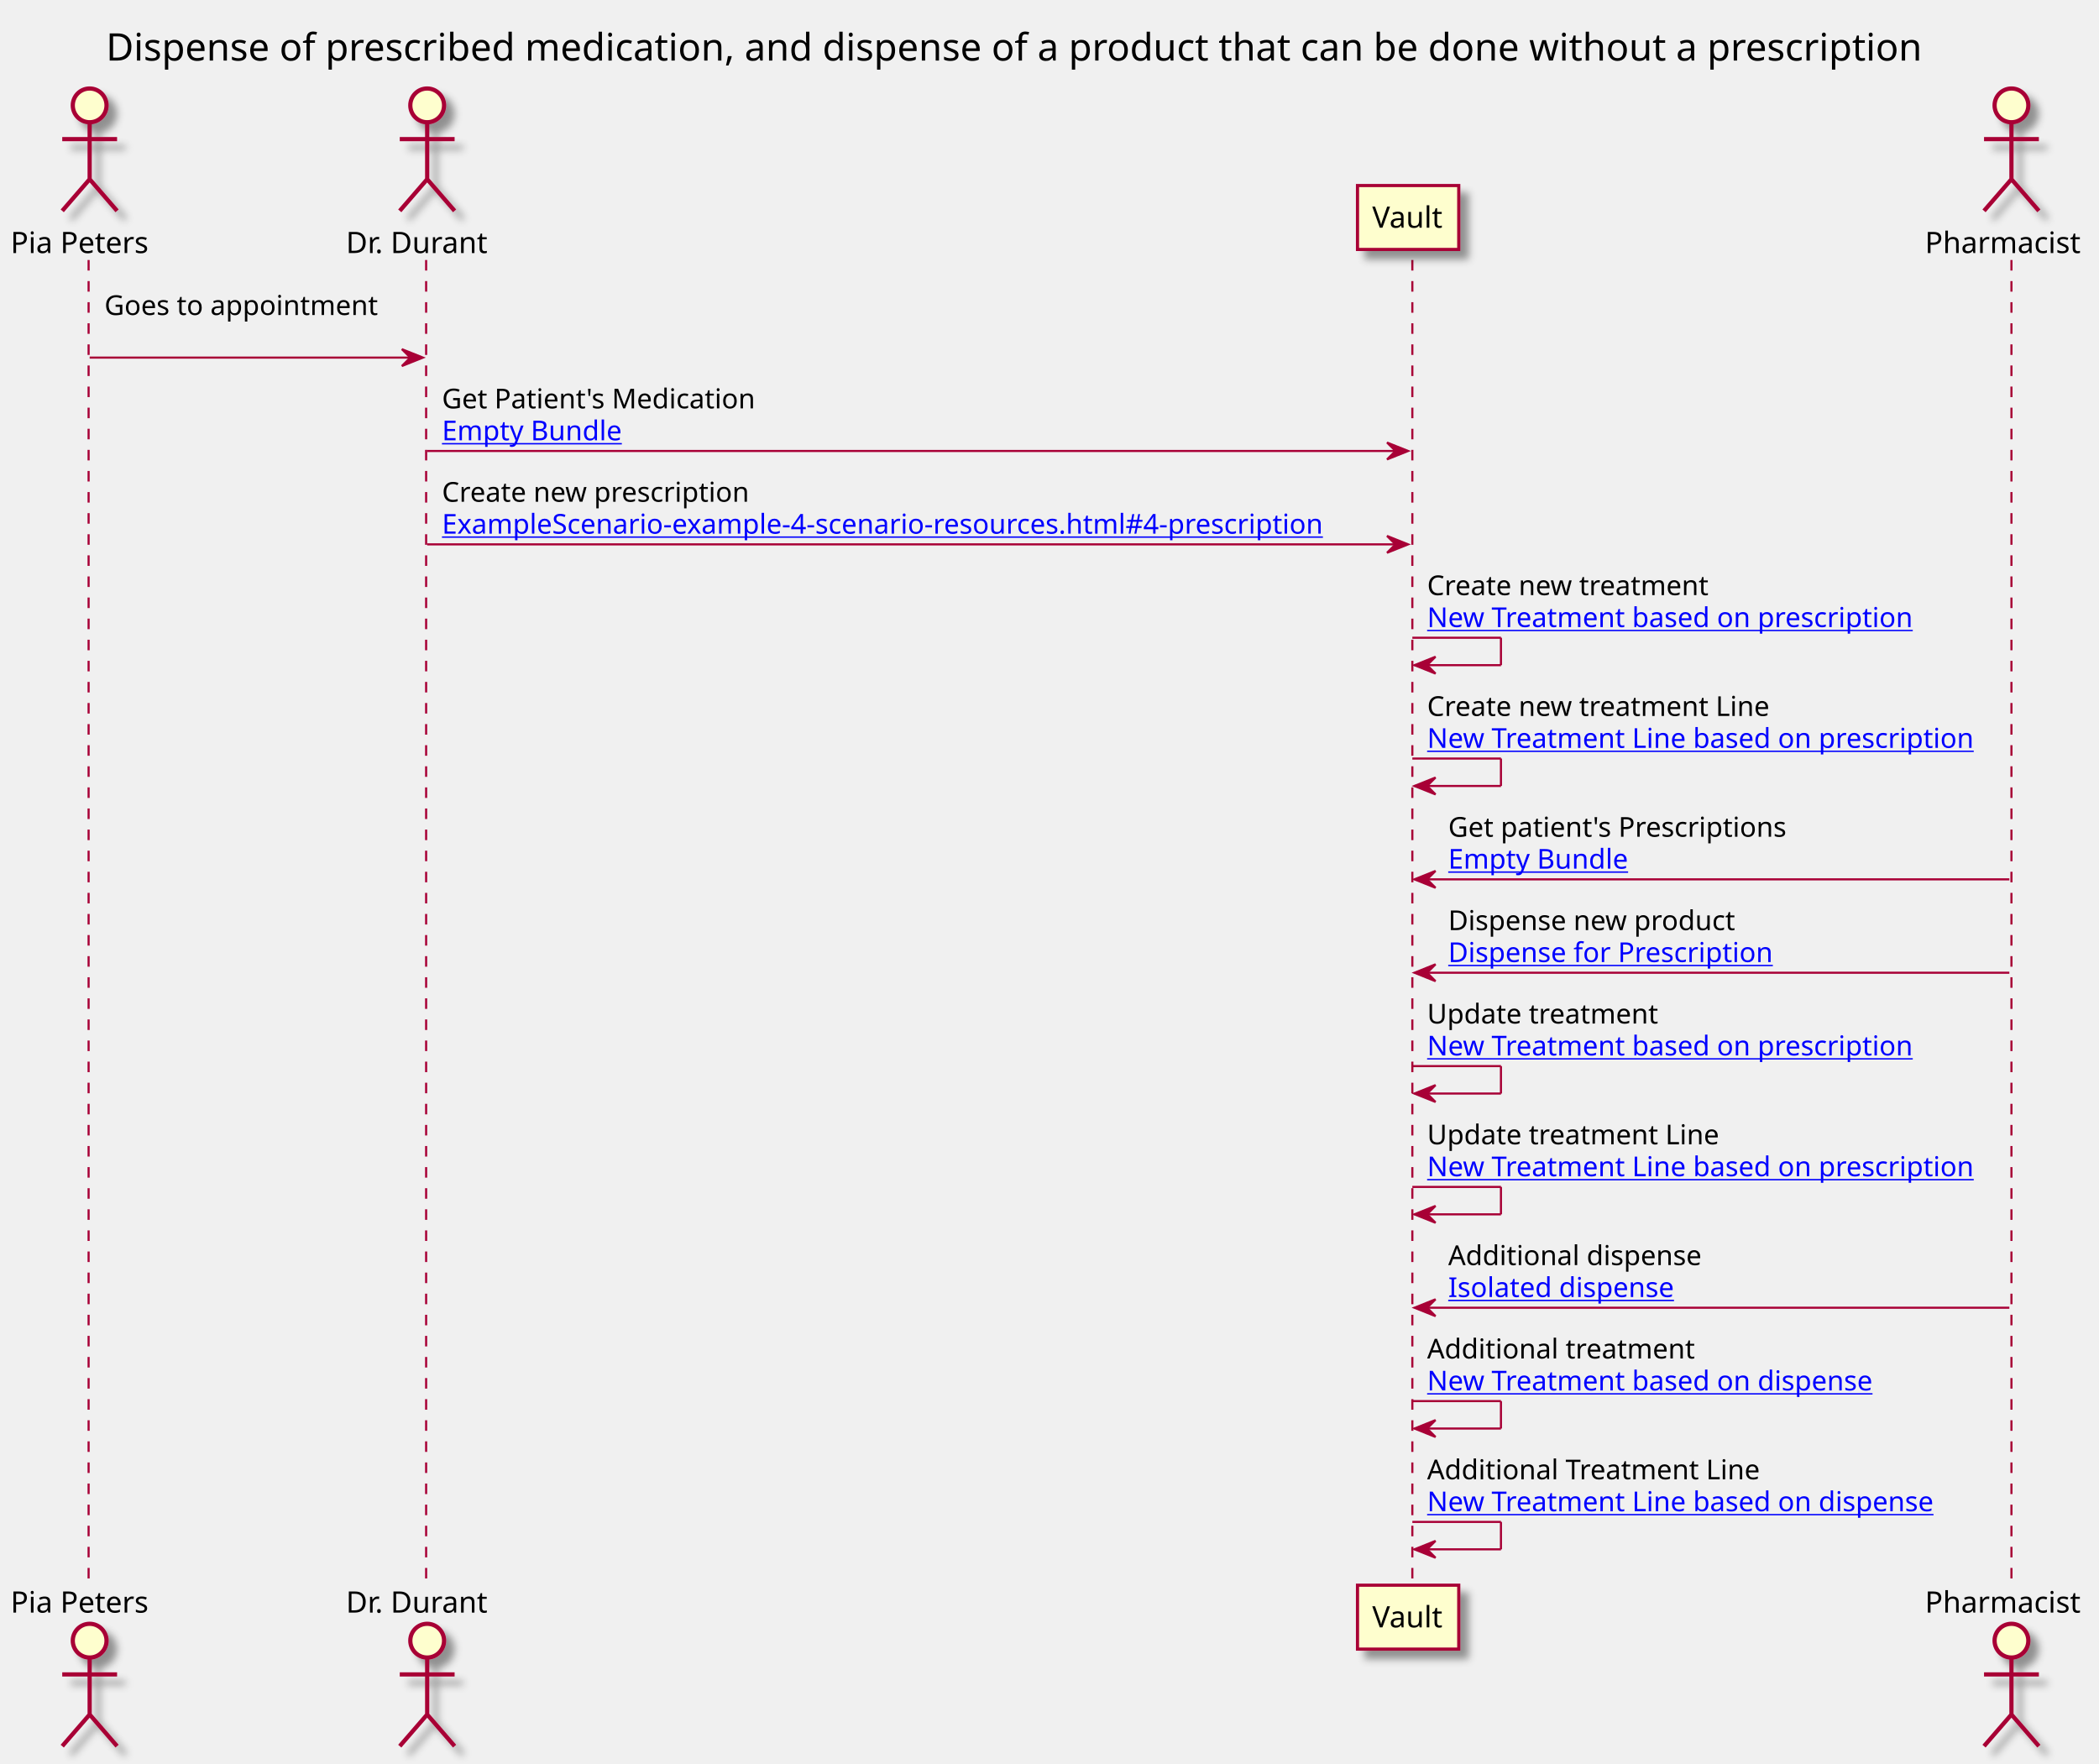
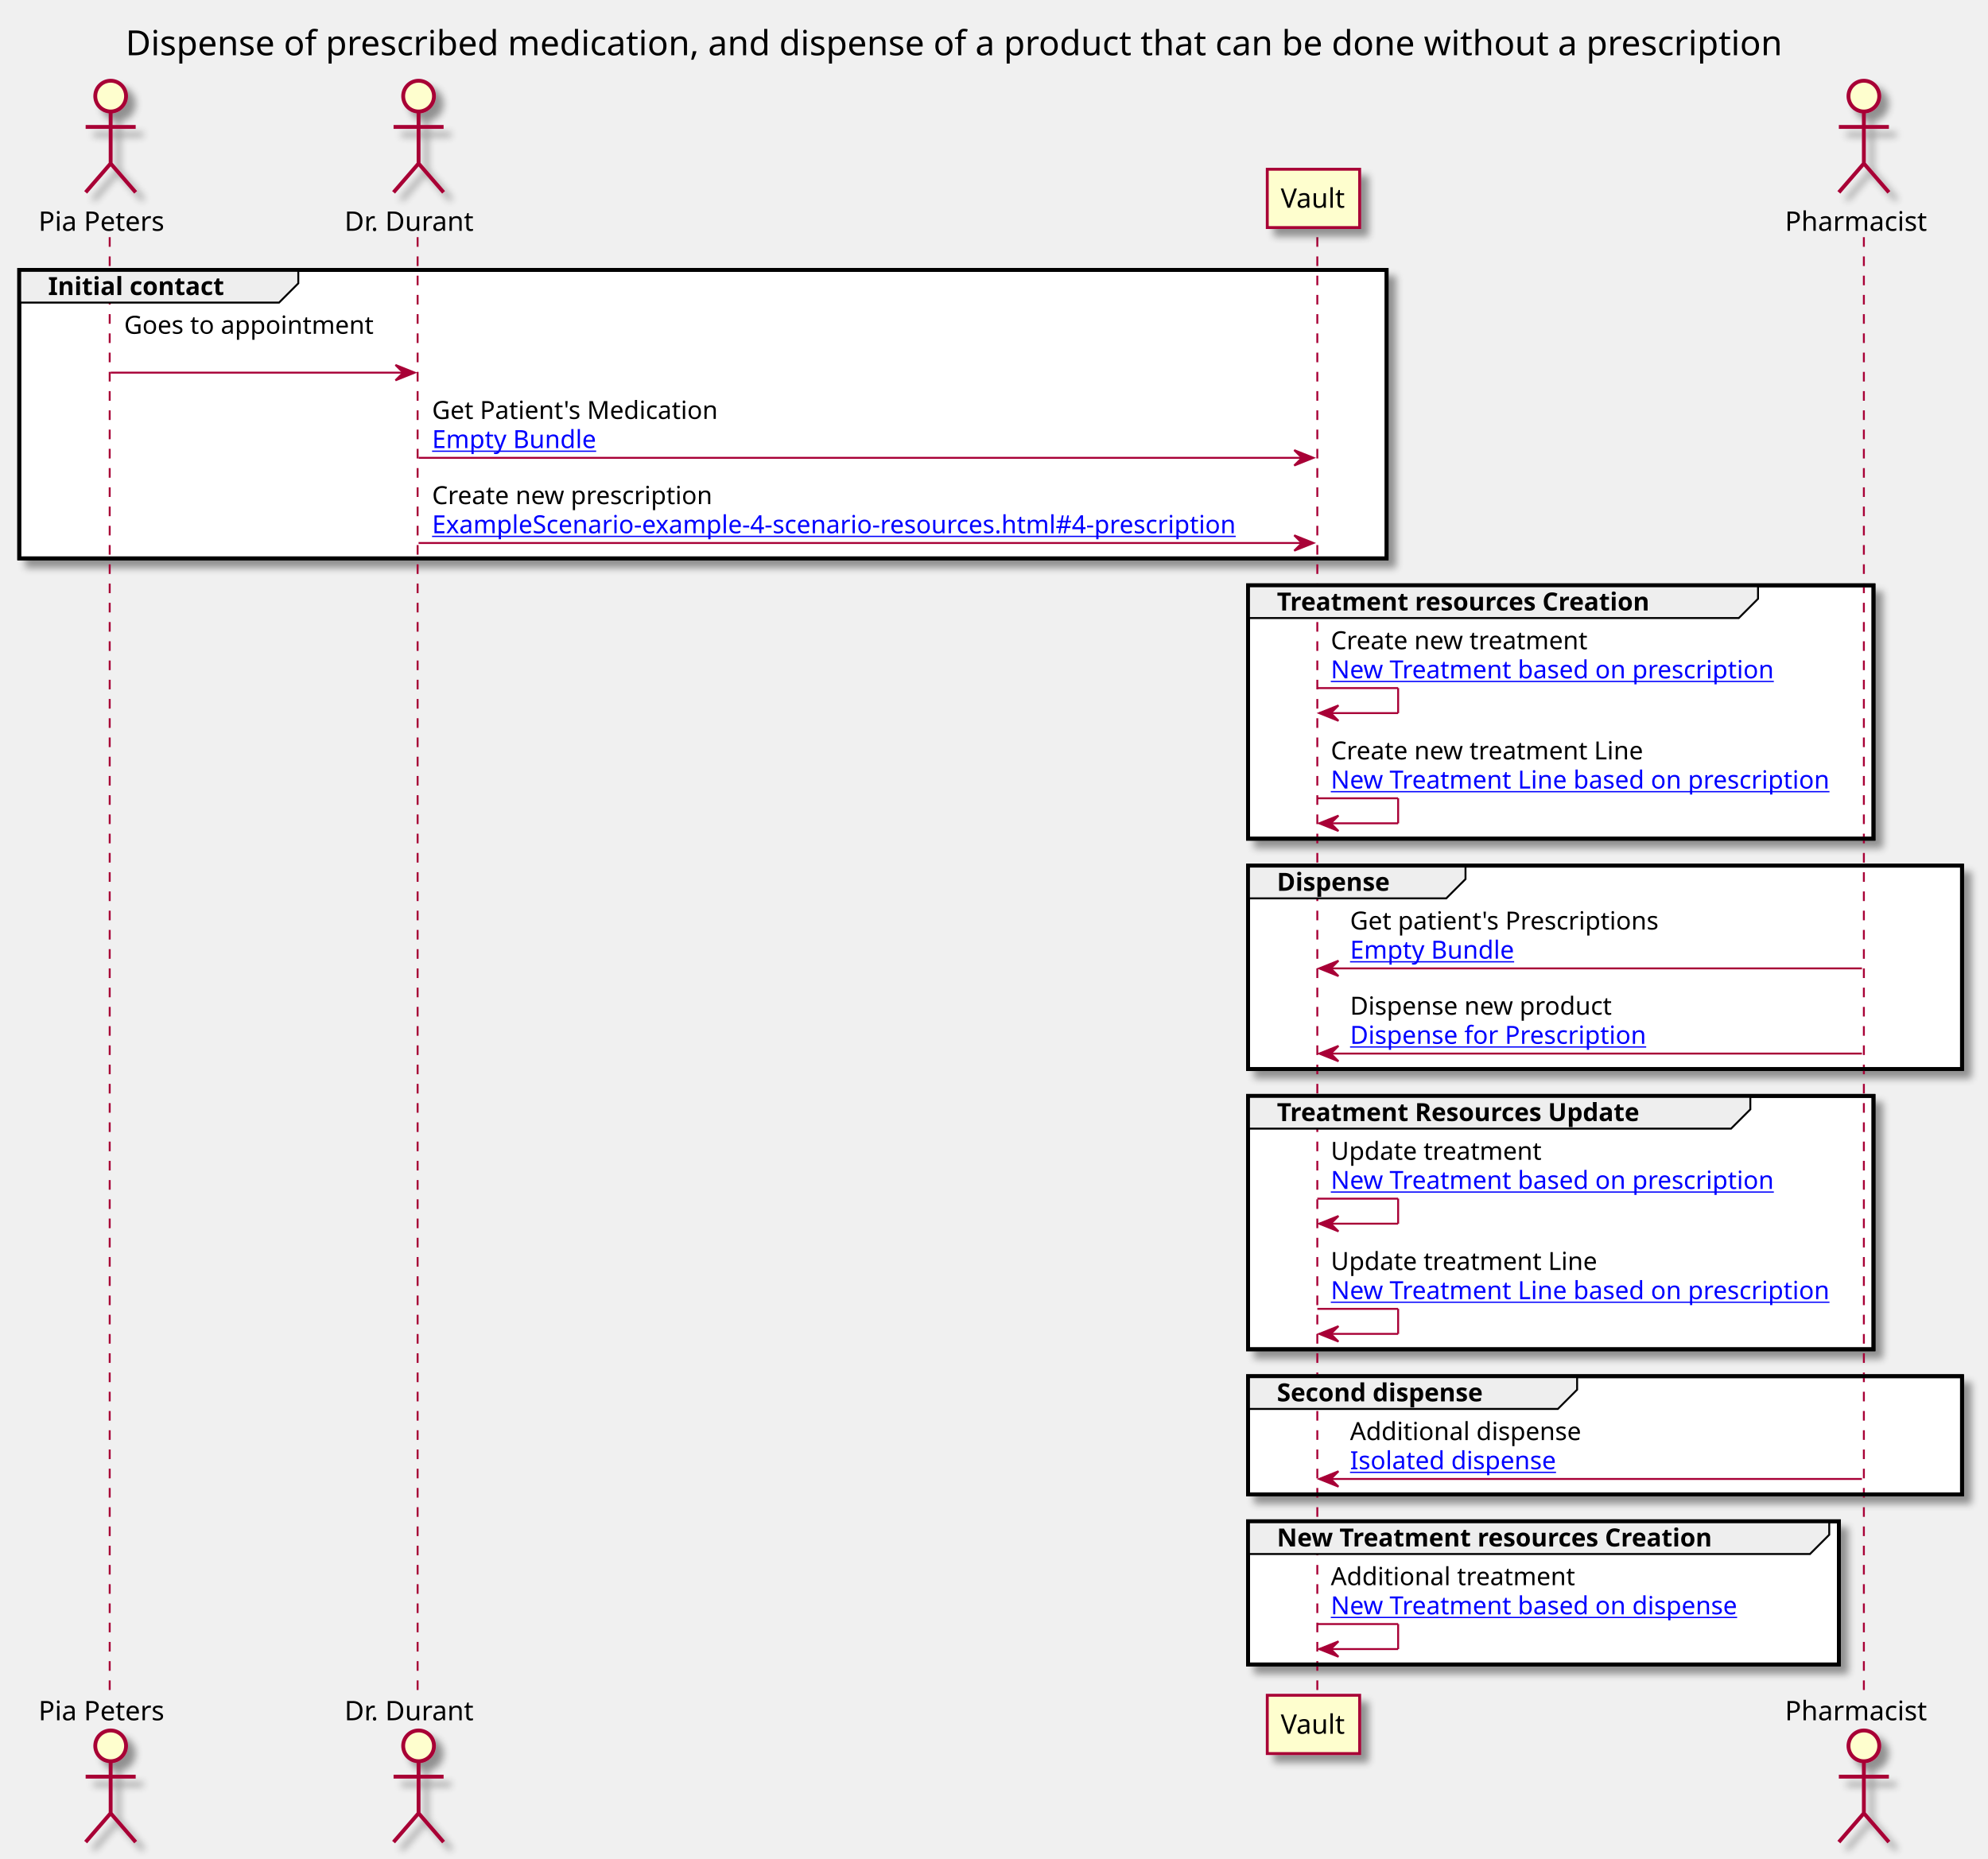
- <svg xmlns="http://www.w3.org/2000/svg" xmlns:xlink="http://www.w3.org/1999/xlink" contentScriptType="application/ecmascript" contentStyleType="text/css" height="836px" preserveAspectRatio="none" style="width:995px;height:836px;" version="1.1" viewBox="0 0 995 836" width="995px" zoomAndPan="magnify">
+ <svg xmlns="http://www.w3.org/2000/svg" xmlns:xlink="http://www.w3.org/1999/xlink" contentScriptType="application/ecmascript" contentStyleType="text/css" height="966px" preserveAspectRatio="none" style="width:1033px;height:966px;" version="1.1" viewBox="0 0 1033 966" width="1033px" zoomAndPan="magnify">
  <defs>
-     <filter height="300%" id="f1jjp2jm0tu8d9" width="300%" x="-1" y="-1">
+     <filter height="300%" id="f8y3b9xoswqi6" width="300%" x="-1" y="-1">
      <feGaussianBlur result="blurOut" stdDeviation="2.0" />
      <feColorMatrix in="blurOut" result="blurOut2" type="matrix" values="0 0 0 0 0 0 0 0 0 0 0 0 0 0 0 0 0 0 .4 0" />
      <feOffset dx="4.0" dy="4.0" in="blurOut2" result="blurOut3" />
      <feBlend in="SourceGraphic" in2="blurOut3" mode="normal" />
    </filter>
  </defs>
  <g>
-     <text fill="#000000" font-family="sans-serif" font-size="18" lengthAdjust="spacing" textLength="899" x="50.25" y="28.708">Dispense of prescribed medication, and dispense of a product that can be done without a prescription</text>
-     <line style="stroke:#A80036;stroke-width:1.0;stroke-dasharray:5.0,5.0;" x1="42" x2="42" y1="123.25" y2="752.438" />
-     <line style="stroke:#A80036;stroke-width:1.0;stroke-dasharray:5.0,5.0;" x1="202" x2="202" y1="123.25" y2="752.438" />
-     <line style="stroke:#A80036;stroke-width:1.0;stroke-dasharray:5.0,5.0;" x1="669.5" x2="669.5" y1="123.25" y2="752.438" />
-     <line style="stroke:#A80036;stroke-width:1.0;stroke-dasharray:5.0,5.0;" x1="953.5" x2="953.5" y1="123.25" y2="752.438" />
-     <text fill="#000000" font-family="sans-serif" font-size="14" lengthAdjust="spacing" textLength="69" x="5" y="119.948">Pia Peters</text>
-     <ellipse cx="42.5" cy="49.953" fill="#FEFECE" filter="url(#f1jjp2jm0tu8d9)" rx="8" ry="8" style="stroke:#A80036;stroke-width:2.0;" />
-     <path d="M42.5,57.953 L42.5,84.953 M29.5,65.953 L55.5,65.953 M42.5,84.953 L29.5,99.953 M42.5,84.953 L55.5,99.953 " fill="none" filter="url(#f1jjp2jm0tu8d9)" style="stroke:#A80036;stroke-width:2.0;" />
-     <text fill="#000000" font-family="sans-serif" font-size="14" lengthAdjust="spacing" textLength="69" x="5" y="764.433">Pia Peters</text>
-     <ellipse cx="42.5" cy="777.734" fill="#FEFECE" filter="url(#f1jjp2jm0tu8d9)" rx="8" ry="8" style="stroke:#A80036;stroke-width:2.0;" />
-     <path d="M42.5,785.734 L42.5,812.734 M29.5,793.734 L55.5,793.734 M42.5,812.734 L29.5,827.734 M42.5,812.734 L55.5,827.734 " fill="none" filter="url(#f1jjp2jm0tu8d9)" style="stroke:#A80036;stroke-width:2.0;" />
-     <text fill="#000000" font-family="sans-serif" font-size="14" lengthAdjust="spacing" textLength="71" x="164" y="119.948">Dr. Durant</text>
-     <ellipse cx="202.5" cy="49.953" fill="#FEFECE" filter="url(#f1jjp2jm0tu8d9)" rx="8" ry="8" style="stroke:#A80036;stroke-width:2.0;" />
-     <path d="M202.5,57.953 L202.5,84.953 M189.5,65.953 L215.5,65.953 M202.5,84.953 L189.5,99.953 M202.5,84.953 L215.5,99.953 " fill="none" filter="url(#f1jjp2jm0tu8d9)" style="stroke:#A80036;stroke-width:2.0;" />
-     <text fill="#000000" font-family="sans-serif" font-size="14" lengthAdjust="spacing" textLength="71" x="164" y="764.433">Dr. Durant</text>
-     <ellipse cx="202.5" cy="777.734" fill="#FEFECE" filter="url(#f1jjp2jm0tu8d9)" rx="8" ry="8" style="stroke:#A80036;stroke-width:2.0;" />
-     <path d="M202.5,785.734 L202.5,812.734 M189.5,793.734 L215.5,793.734 M202.5,812.734 L189.5,827.734 M202.5,812.734 L215.5,827.734 " fill="none" filter="url(#f1jjp2jm0tu8d9)" style="stroke:#A80036;stroke-width:2.0;" />
-     <rect fill="#FEFECE" filter="url(#f1jjp2jm0tu8d9)" height="30.297" style="stroke:#A80036;stroke-width:1.5;" width="48" x="643.5" y="87.953" />
-     <text fill="#000000" font-family="sans-serif" font-size="14" lengthAdjust="spacing" textLength="34" x="650.5" y="107.948">Vault</text>
-     <rect fill="#FEFECE" filter="url(#f1jjp2jm0tu8d9)" height="30.297" style="stroke:#A80036;stroke-width:1.5;" width="48" x="643.5" y="751.438" />
-     <text fill="#000000" font-family="sans-serif" font-size="14" lengthAdjust="spacing" textLength="34" x="650.5" y="771.433">Vault</text>
-     <text fill="#000000" font-family="sans-serif" font-size="14" lengthAdjust="spacing" textLength="76" x="912.5" y="119.948">Pharmacist</text>
-     <ellipse cx="953.5" cy="49.953" fill="#FEFECE" filter="url(#f1jjp2jm0tu8d9)" rx="8" ry="8" style="stroke:#A80036;stroke-width:2.0;" />
-     <path d="M953.5,57.953 L953.5,84.953 M940.5,65.953 L966.5,65.953 M953.5,84.953 L940.5,99.953 M953.5,84.953 L966.5,99.953 " fill="none" filter="url(#f1jjp2jm0tu8d9)" style="stroke:#A80036;stroke-width:2.0;" />
-     <text fill="#000000" font-family="sans-serif" font-size="14" lengthAdjust="spacing" textLength="76" x="912.5" y="764.433">Pharmacist</text>
-     <ellipse cx="953.5" cy="777.734" fill="#FEFECE" filter="url(#f1jjp2jm0tu8d9)" rx="8" ry="8" style="stroke:#A80036;stroke-width:2.0;" />
-     <path d="M953.5,785.734 L953.5,812.734 M940.5,793.734 L966.5,793.734 M953.5,812.734 L940.5,827.734 M953.5,812.734 L966.5,827.734 " fill="none" filter="url(#f1jjp2jm0tu8d9)" style="stroke:#A80036;stroke-width:2.0;" />
-     <polygon fill="#A80036" points="190.5,165.516,200.5,169.516,190.5,173.516,194.5,169.516" style="stroke:#A80036;stroke-width:1.0;" />
-     <line style="stroke:#A80036;stroke-width:1.0;" x1="42.5" x2="196.5" y1="169.516" y2="169.516" />
-     <text fill="#000000" font-family="sans-serif" font-size="13" lengthAdjust="spacing" textLength="136" x="49.5" y="149.317">Goes to appointment</text>
-     <text fill="#000000" font-family="sans-serif" font-size="13" lengthAdjust="spacing" textLength="0" x="53.5" y="164.45" />
-     <polygon fill="#A80036" points="657.5,209.781,667.5,213.781,657.5,217.781,661.5,213.781" style="stroke:#A80036;stroke-width:1.0;" />
-     <line style="stroke:#A80036;stroke-width:1.0;" x1="202.5" x2="663.5" y1="213.781" y2="213.781" />
-     <text fill="#000000" font-family="sans-serif" font-size="13" lengthAdjust="spacing" textLength="155" x="209.5" y="193.583">Get Patient's Medication</text>
+     <text fill="#000000" font-family="sans-serif" font-size="18" lengthAdjust="spacing" textLength="899" x="65.25" y="28.708">Dispense of prescribed medication, and dispense of a product that can be done without a prescription</text>
+     <rect fill="#FFFFFF" filter="url(#f8y3b9xoswqi6)" height="149.93" style="stroke:#000000;stroke-width:2.0;" width="710.5" x="10" y="140.25" />
+     <rect fill="#FFFFFF" filter="url(#f8y3b9xoswqi6)" height="131.664" style="stroke:#000000;stroke-width:2.0;" width="325" x="648.5" y="304.18" />
+     <rect fill="#FFFFFF" filter="url(#f8y3b9xoswqi6)" height="105.664" style="stroke:#000000;stroke-width:2.0;" width="371" x="648.5" y="449.844" />
+     <rect fill="#FFFFFF" filter="url(#f8y3b9xoswqi6)" height="131.664" style="stroke:#000000;stroke-width:2.0;" width="325" x="648.5" y="569.508" />
+     <rect fill="#FFFFFF" filter="url(#f8y3b9xoswqi6)" height="61.398" style="stroke:#000000;stroke-width:2.0;" width="371" x="648.5" y="715.172" />
+     <rect fill="#FFFFFF" filter="url(#f8y3b9xoswqi6)" height="74.398" style="stroke:#000000;stroke-width:2.0;" width="307" x="648.5" y="790.57" />
+     <line style="stroke:#A80036;stroke-width:1.0;stroke-dasharray:5.0,5.0;" x1="57" x2="57" y1="123.25" y2="881.969" />
+     <line style="stroke:#A80036;stroke-width:1.0;stroke-dasharray:5.0,5.0;" x1="217" x2="217" y1="123.25" y2="881.969" />
+     <line style="stroke:#A80036;stroke-width:1.0;stroke-dasharray:5.0,5.0;" x1="684.5" x2="684.5" y1="123.25" y2="881.969" />
+     <line style="stroke:#A80036;stroke-width:1.0;stroke-dasharray:5.0,5.0;" x1="968.5" x2="968.5" y1="123.25" y2="881.969" />
+     <text fill="#000000" font-family="sans-serif" font-size="14" lengthAdjust="spacing" textLength="69" x="20" y="119.948">Pia Peters</text>
+     <ellipse cx="57.5" cy="49.953" fill="#FEFECE" filter="url(#f8y3b9xoswqi6)" rx="8" ry="8" style="stroke:#A80036;stroke-width:2.0;" />
+     <path d="M57.5,57.953 L57.5,84.953 M44.5,65.953 L70.5,65.953 M57.5,84.953 L44.5,99.953 M57.5,84.953 L70.5,99.953 " fill="none" filter="url(#f8y3b9xoswqi6)" style="stroke:#A80036;stroke-width:2.0;" />
+     <text fill="#000000" font-family="sans-serif" font-size="14" lengthAdjust="spacing" textLength="69" x="20" y="893.964">Pia Peters</text>
+     <ellipse cx="57.5" cy="907.266" fill="#FEFECE" filter="url(#f8y3b9xoswqi6)" rx="8" ry="8" style="stroke:#A80036;stroke-width:2.0;" />
+     <path d="M57.5,915.266 L57.5,942.266 M44.5,923.266 L70.5,923.266 M57.5,942.266 L44.5,957.266 M57.5,942.266 L70.5,957.266 " fill="none" filter="url(#f8y3b9xoswqi6)" style="stroke:#A80036;stroke-width:2.0;" />
+     <text fill="#000000" font-family="sans-serif" font-size="14" lengthAdjust="spacing" textLength="71" x="179" y="119.948">Dr. Durant</text>
+     <ellipse cx="217.5" cy="49.953" fill="#FEFECE" filter="url(#f8y3b9xoswqi6)" rx="8" ry="8" style="stroke:#A80036;stroke-width:2.0;" />
+     <path d="M217.5,57.953 L217.5,84.953 M204.5,65.953 L230.5,65.953 M217.5,84.953 L204.5,99.953 M217.5,84.953 L230.5,99.953 " fill="none" filter="url(#f8y3b9xoswqi6)" style="stroke:#A80036;stroke-width:2.0;" />
+     <text fill="#000000" font-family="sans-serif" font-size="14" lengthAdjust="spacing" textLength="71" x="179" y="893.964">Dr. Durant</text>
+     <ellipse cx="217.5" cy="907.266" fill="#FEFECE" filter="url(#f8y3b9xoswqi6)" rx="8" ry="8" style="stroke:#A80036;stroke-width:2.0;" />
+     <path d="M217.5,915.266 L217.5,942.266 M204.5,923.266 L230.5,923.266 M217.5,942.266 L204.5,957.266 M217.5,942.266 L230.5,957.266 " fill="none" filter="url(#f8y3b9xoswqi6)" style="stroke:#A80036;stroke-width:2.0;" />
+     <rect fill="#FEFECE" filter="url(#f8y3b9xoswqi6)" height="30.297" style="stroke:#A80036;stroke-width:1.5;" width="48" x="658.5" y="87.953" />
+     <text fill="#000000" font-family="sans-serif" font-size="14" lengthAdjust="spacing" textLength="34" x="665.5" y="107.948">Vault</text>
+     <rect fill="#FEFECE" filter="url(#f8y3b9xoswqi6)" height="30.297" style="stroke:#A80036;stroke-width:1.5;" width="48" x="658.5" y="880.969" />
+     <text fill="#000000" font-family="sans-serif" font-size="14" lengthAdjust="spacing" textLength="34" x="665.5" y="900.964">Vault</text>
+     <text fill="#000000" font-family="sans-serif" font-size="14" lengthAdjust="spacing" textLength="76" x="927.5" y="119.948">Pharmacist</text>
+     <ellipse cx="968.5" cy="49.953" fill="#FEFECE" filter="url(#f8y3b9xoswqi6)" rx="8" ry="8" style="stroke:#A80036;stroke-width:2.0;" />
+     <path d="M968.5,57.953 L968.5,84.953 M955.5,65.953 L981.5,65.953 M968.5,84.953 L955.5,99.953 M968.5,84.953 L981.5,99.953 " fill="none" filter="url(#f8y3b9xoswqi6)" style="stroke:#A80036;stroke-width:2.0;" />
+     <text fill="#000000" font-family="sans-serif" font-size="14" lengthAdjust="spacing" textLength="76" x="927.5" y="893.964">Pharmacist</text>
+     <ellipse cx="968.5" cy="907.266" fill="#FEFECE" filter="url(#f8y3b9xoswqi6)" rx="8" ry="8" style="stroke:#A80036;stroke-width:2.0;" />
+     <path d="M968.5,915.266 L968.5,942.266 M955.5,923.266 L981.5,923.266 M968.5,942.266 L955.5,957.266 M968.5,942.266 L981.5,957.266 " fill="none" filter="url(#f8y3b9xoswqi6)" style="stroke:#A80036;stroke-width:2.0;" />
+     <path d="M10,140.25 L155,140.25 L155,147.25 L145,157.25 L10,157.25 L10,140.25 " fill="#EEEEEE" style="stroke:#000000;stroke-width:1.0;" />
+     <rect fill="none" height="149.93" style="stroke:#000000;stroke-width:2.0;" width="710.5" x="10" y="140.25" />
+     <text fill="#000000" font-family="sans-serif" font-size="13" font-weight="bold" lengthAdjust="spacing" textLength="100" x="25" y="153.317">Initial contact</text>
+     <polygon fill="#A80036" points="205.5,189.648,215.5,193.648,205.5,197.648,209.5,193.648" style="stroke:#A80036;stroke-width:1.0;" />
+     <line style="stroke:#A80036;stroke-width:1.0;" x1="57.5" x2="211.5" y1="193.648" y2="193.648" />
+     <text fill="#000000" font-family="sans-serif" font-size="13" lengthAdjust="spacing" textLength="136" x="64.5" y="173.45">Goes to appointment</text>
+     <text fill="#000000" font-family="sans-serif" font-size="13" lengthAdjust="spacing" textLength="0" x="68.5" y="188.583" />
+     <polygon fill="#A80036" points="672.5,233.914,682.5,237.914,672.5,241.914,676.5,237.914" style="stroke:#A80036;stroke-width:1.0;" />
+     <line style="stroke:#A80036;stroke-width:1.0;" x1="217.5" x2="678.5" y1="237.914" y2="237.914" />
+     <text fill="#000000" font-family="sans-serif" font-size="13" lengthAdjust="spacing" textLength="155" x="224.5" y="217.715">Get Patient's Medication</text>
    <a href="ExampleScenario-example-4-scenario-resources.html#EB" target="_top" title="ExampleScenario-example-4-scenario-resources.html#EB" xlink:actuate="onRequest" xlink:href="ExampleScenario-example-4-scenario-resources.html#EB" xlink:show="new" xlink:title="ExampleScenario-example-4-scenario-resources.html#EB" xlink:type="simple">
-       <text fill="#0000FF" font-family="sans-serif" font-size="13" lengthAdjust="spacing" text-decoration="underline" textLength="89" x="209.5" y="208.715">Empty Bundle</text>
+       <text fill="#0000FF" font-family="sans-serif" font-size="13" lengthAdjust="spacing" text-decoration="underline" textLength="89" x="224.5" y="232.848">Empty Bundle</text>
    </a>
-     <polygon fill="#A80036" points="657.5,254.047,667.5,258.047,657.5,262.047,661.5,258.047" style="stroke:#A80036;stroke-width:1.0;" />
-     <line style="stroke:#A80036;stroke-width:1.0;" x1="202.5" x2="663.5" y1="258.047" y2="258.047" />
-     <text fill="#000000" font-family="sans-serif" font-size="13" lengthAdjust="spacing" textLength="151" x="209.5" y="237.848">Create new prescription</text>
+     <polygon fill="#A80036" points="672.5,278.18,682.5,282.18,672.5,286.18,676.5,282.18" style="stroke:#A80036;stroke-width:1.0;" />
+     <line style="stroke:#A80036;stroke-width:1.0;" x1="217.5" x2="678.5" y1="282.18" y2="282.18" />
+     <text fill="#000000" font-family="sans-serif" font-size="13" lengthAdjust="spacing" textLength="151" x="224.5" y="261.981">Create new prescription</text>
    <a href="ExampleScenario-example-4-scenario-resources.html#4-prescription" target="_top" title="ExampleScenario-example-4-scenario-resources.html#4-prescription" xlink:actuate="onRequest" xlink:href="ExampleScenario-example-4-scenario-resources.html#4-prescription" xlink:show="new" xlink:title="ExampleScenario-example-4-scenario-resources.html#4-prescription" xlink:type="simple">
-       <text fill="#0000FF" font-family="sans-serif" font-size="13" lengthAdjust="spacing" text-decoration="underline" textLength="443" x="209.5" y="252.981">ExampleScenario-example-4-scenario-resources.html#4-prescription</text>
+       <text fill="#0000FF" font-family="sans-serif" font-size="13" lengthAdjust="spacing" text-decoration="underline" textLength="443" x="224.5" y="277.114">ExampleScenario-example-4-scenario-resources.html#4-prescription</text>
    </a>
-     <line style="stroke:#A80036;stroke-width:1.0;" x1="669.5" x2="711.5" y1="302.312" y2="302.312" />
-     <line style="stroke:#A80036;stroke-width:1.0;" x1="711.5" x2="711.5" y1="302.312" y2="315.312" />
-     <line style="stroke:#A80036;stroke-width:1.0;" x1="670.5" x2="711.5" y1="315.312" y2="315.312" />
-     <polygon fill="#A80036" points="680.5,311.312,670.5,315.312,680.5,319.312,676.5,315.312" style="stroke:#A80036;stroke-width:1.0;" />
-     <text fill="#000000" font-family="sans-serif" font-size="13" lengthAdjust="spacing" textLength="141" x="676.5" y="282.114">Create new treatment</text>
+     <path d="M648.5,304.18 L913.5,304.18 L913.5,311.18 L903.5,321.18 L648.5,321.18 L648.5,304.18 " fill="#EEEEEE" style="stroke:#000000;stroke-width:1.0;" />
+     <rect fill="none" height="131.664" style="stroke:#000000;stroke-width:2.0;" width="325" x="648.5" y="304.18" />
+     <text fill="#000000" font-family="sans-serif" font-size="13" font-weight="bold" lengthAdjust="spacing" textLength="220" x="663.5" y="317.247">Treatment resources Creation</text>
+     <line style="stroke:#A80036;stroke-width:1.0;" x1="684.5" x2="726.5" y1="357.578" y2="357.578" />
+     <line style="stroke:#A80036;stroke-width:1.0;" x1="726.5" x2="726.5" y1="357.578" y2="370.578" />
+     <line style="stroke:#A80036;stroke-width:1.0;" x1="685.5" x2="726.5" y1="370.578" y2="370.578" />
+     <polygon fill="#A80036" points="695.5,366.578,685.5,370.578,695.5,374.578,691.5,370.578" style="stroke:#A80036;stroke-width:1.0;" />
+     <text fill="#000000" font-family="sans-serif" font-size="13" lengthAdjust="spacing" textLength="141" x="691.5" y="337.379">Create new treatment</text>
    <a href="ExampleScenario-example-4-scenario-resources.html#4-1-treatment" target="_top" title="ExampleScenario-example-4-scenario-resources.html#4-1-treatment" xlink:actuate="onRequest" xlink:href="ExampleScenario-example-4-scenario-resources.html#4-1-treatment" xlink:show="new" xlink:title="ExampleScenario-example-4-scenario-resources.html#4-1-treatment" xlink:type="simple">
-       <text fill="#0000FF" font-family="sans-serif" font-size="13" lengthAdjust="spacing" text-decoration="underline" textLength="240" x="676.5" y="297.247">New Treatment based on prescription</text>
+       <text fill="#0000FF" font-family="sans-serif" font-size="13" lengthAdjust="spacing" text-decoration="underline" textLength="240" x="691.5" y="352.512">New Treatment based on prescription</text>
    </a>
-     <line style="stroke:#A80036;stroke-width:1.0;" x1="669.5" x2="711.5" y1="359.578" y2="359.578" />
-     <line style="stroke:#A80036;stroke-width:1.0;" x1="711.5" x2="711.5" y1="359.578" y2="372.578" />
-     <line style="stroke:#A80036;stroke-width:1.0;" x1="670.5" x2="711.5" y1="372.578" y2="372.578" />
-     <polygon fill="#A80036" points="680.5,368.578,670.5,372.578,680.5,376.578,676.5,372.578" style="stroke:#A80036;stroke-width:1.0;" />
-     <text fill="#000000" font-family="sans-serif" font-size="13" lengthAdjust="spacing" textLength="171" x="676.5" y="339.379">Create new treatment Line</text>
+     <line style="stroke:#A80036;stroke-width:1.0;" x1="684.5" x2="726.5" y1="414.844" y2="414.844" />
+     <line style="stroke:#A80036;stroke-width:1.0;" x1="726.5" x2="726.5" y1="414.844" y2="427.844" />
+     <line style="stroke:#A80036;stroke-width:1.0;" x1="685.5" x2="726.5" y1="427.844" y2="427.844" />
+     <polygon fill="#A80036" points="695.5,423.844,685.5,427.844,695.5,431.844,691.5,427.844" style="stroke:#A80036;stroke-width:1.0;" />
+     <text fill="#000000" font-family="sans-serif" font-size="13" lengthAdjust="spacing" textLength="171" x="691.5" y="394.645">Create new treatment Line</text>
    <a href="ExampleScenario-example-4-scenario-resources.html#4-1-treatmentLine" target="_top" title="ExampleScenario-example-4-scenario-resources.html#4-1-treatmentLine" xlink:actuate="onRequest" xlink:href="ExampleScenario-example-4-scenario-resources.html#4-1-treatmentLine" xlink:show="new" xlink:title="ExampleScenario-example-4-scenario-resources.html#4-1-treatmentLine" xlink:type="simple">
-       <text fill="#0000FF" font-family="sans-serif" font-size="13" lengthAdjust="spacing" text-decoration="underline" textLength="270" x="676.5" y="354.512">New Treatment Line based on prescription</text>
+       <text fill="#0000FF" font-family="sans-serif" font-size="13" lengthAdjust="spacing" text-decoration="underline" textLength="270" x="691.5" y="409.778">New Treatment Line based on prescription</text>
    </a>
-     <polygon fill="#A80036" points="680.5,412.844,670.5,416.844,680.5,420.844,676.5,416.844" style="stroke:#A80036;stroke-width:1.0;" />
-     <line style="stroke:#A80036;stroke-width:1.0;" x1="674.5" x2="952.5" y1="416.844" y2="416.844" />
-     <text fill="#000000" font-family="sans-serif" font-size="13" lengthAdjust="spacing" textLength="168" x="686.5" y="396.645">Get patient's Prescriptions</text>
+     <path d="M648.5,449.844 L761.5,449.844 L761.5,456.844 L751.5,466.844 L648.5,466.844 L648.5,449.844 " fill="#EEEEEE" style="stroke:#000000;stroke-width:1.0;" />
+     <rect fill="none" height="105.664" style="stroke:#000000;stroke-width:2.0;" width="371" x="648.5" y="449.844" />
+     <text fill="#000000" font-family="sans-serif" font-size="13" font-weight="bold" lengthAdjust="spacing" textLength="68" x="663.5" y="462.911">Dispense</text>
+     <polygon fill="#A80036" points="695.5,499.242,685.5,503.242,695.5,507.242,691.5,503.242" style="stroke:#A80036;stroke-width:1.0;" />
+     <line style="stroke:#A80036;stroke-width:1.0;" x1="689.5" x2="967.5" y1="503.242" y2="503.242" />
+     <text fill="#000000" font-family="sans-serif" font-size="13" lengthAdjust="spacing" textLength="168" x="701.5" y="483.043">Get patient's Prescriptions</text>
    <a href="ExampleScenario-example-4-scenario-resources.html#EB" target="_top" title="ExampleScenario-example-4-scenario-resources.html#EB" xlink:actuate="onRequest" xlink:href="ExampleScenario-example-4-scenario-resources.html#EB" xlink:show="new" xlink:title="ExampleScenario-example-4-scenario-resources.html#EB" xlink:type="simple">
-       <text fill="#0000FF" font-family="sans-serif" font-size="13" lengthAdjust="spacing" text-decoration="underline" textLength="89" x="686.5" y="411.778">Empty Bundle</text>
+       <text fill="#0000FF" font-family="sans-serif" font-size="13" lengthAdjust="spacing" text-decoration="underline" textLength="89" x="701.5" y="498.176">Empty Bundle</text>
    </a>
-     <polygon fill="#A80036" points="680.5,457.109,670.5,461.109,680.5,465.109,676.5,461.109" style="stroke:#A80036;stroke-width:1.0;" />
-     <line style="stroke:#A80036;stroke-width:1.0;" x1="674.5" x2="952.5" y1="461.109" y2="461.109" />
-     <text fill="#000000" font-family="sans-serif" font-size="13" lengthAdjust="spacing" textLength="141" x="686.5" y="440.911">Dispense new product</text>
+     <polygon fill="#A80036" points="695.5,543.508,685.5,547.508,695.5,551.508,691.5,547.508" style="stroke:#A80036;stroke-width:1.0;" />
+     <line style="stroke:#A80036;stroke-width:1.0;" x1="689.5" x2="967.5" y1="547.508" y2="547.508" />
+     <text fill="#000000" font-family="sans-serif" font-size="13" lengthAdjust="spacing" textLength="141" x="701.5" y="527.309">Dispense new product</text>
    <a href="ExampleScenario-example-4-scenario-resources.html#4-1-dispense" target="_top" title="ExampleScenario-example-4-scenario-resources.html#4-1-dispense" xlink:actuate="onRequest" xlink:href="ExampleScenario-example-4-scenario-resources.html#4-1-dispense" xlink:show="new" xlink:title="ExampleScenario-example-4-scenario-resources.html#4-1-dispense" xlink:type="simple">
-       <text fill="#0000FF" font-family="sans-serif" font-size="13" lengthAdjust="spacing" text-decoration="underline" textLength="159" x="686.5" y="456.043">Dispense for Prescription</text>
+       <text fill="#0000FF" font-family="sans-serif" font-size="13" lengthAdjust="spacing" text-decoration="underline" textLength="159" x="701.5" y="542.442">Dispense for Prescription</text>
    </a>
-     <line style="stroke:#A80036;stroke-width:1.0;" x1="669.5" x2="711.5" y1="505.375" y2="505.375" />
-     <line style="stroke:#A80036;stroke-width:1.0;" x1="711.5" x2="711.5" y1="505.375" y2="518.375" />
-     <line style="stroke:#A80036;stroke-width:1.0;" x1="670.5" x2="711.5" y1="518.375" y2="518.375" />
-     <polygon fill="#A80036" points="680.5,514.375,670.5,518.375,680.5,522.375,676.5,518.375" style="stroke:#A80036;stroke-width:1.0;" />
-     <text fill="#000000" font-family="sans-serif" font-size="13" lengthAdjust="spacing" textLength="116" x="676.5" y="485.176">Update treatment</text>
+     <path d="M648.5,569.508 L909.5,569.508 L909.5,576.508 L899.5,586.508 L648.5,586.508 L648.5,569.508 " fill="#EEEEEE" style="stroke:#000000;stroke-width:1.0;" />
+     <rect fill="none" height="131.664" style="stroke:#000000;stroke-width:2.0;" width="325" x="648.5" y="569.508" />
+     <text fill="#000000" font-family="sans-serif" font-size="13" font-weight="bold" lengthAdjust="spacing" textLength="216" x="663.5" y="582.575">Treatment Resources Update</text>
+     <line style="stroke:#A80036;stroke-width:1.0;" x1="684.5" x2="726.5" y1="622.906" y2="622.906" />
+     <line style="stroke:#A80036;stroke-width:1.0;" x1="726.5" x2="726.5" y1="622.906" y2="635.906" />
+     <line style="stroke:#A80036;stroke-width:1.0;" x1="685.5" x2="726.5" y1="635.906" y2="635.906" />
+     <polygon fill="#A80036" points="695.5,631.906,685.5,635.906,695.5,639.906,691.5,635.906" style="stroke:#A80036;stroke-width:1.0;" />
+     <text fill="#000000" font-family="sans-serif" font-size="13" lengthAdjust="spacing" textLength="116" x="691.5" y="602.707">Update treatment</text>
    <a href="ExampleScenario-example-4-scenario-resources.html#4-1-treatment" target="_top" title="ExampleScenario-example-4-scenario-resources.html#4-1-treatment" xlink:actuate="onRequest" xlink:href="ExampleScenario-example-4-scenario-resources.html#4-1-treatment" xlink:show="new" xlink:title="ExampleScenario-example-4-scenario-resources.html#4-1-treatment" xlink:type="simple">
-       <text fill="#0000FF" font-family="sans-serif" font-size="13" lengthAdjust="spacing" text-decoration="underline" textLength="240" x="676.5" y="500.309">New Treatment based on prescription</text>
+       <text fill="#0000FF" font-family="sans-serif" font-size="13" lengthAdjust="spacing" text-decoration="underline" textLength="240" x="691.5" y="617.84">New Treatment based on prescription</text>
    </a>
-     <line style="stroke:#A80036;stroke-width:1.0;" x1="669.5" x2="711.5" y1="562.641" y2="562.641" />
-     <line style="stroke:#A80036;stroke-width:1.0;" x1="711.5" x2="711.5" y1="562.641" y2="575.641" />
-     <line style="stroke:#A80036;stroke-width:1.0;" x1="670.5" x2="711.5" y1="575.641" y2="575.641" />
-     <polygon fill="#A80036" points="680.5,571.641,670.5,575.641,680.5,579.641,676.5,575.641" style="stroke:#A80036;stroke-width:1.0;" />
-     <text fill="#000000" font-family="sans-serif" font-size="13" lengthAdjust="spacing" textLength="146" x="676.5" y="542.442">Update treatment Line</text>
+     <line style="stroke:#A80036;stroke-width:1.0;" x1="684.5" x2="726.5" y1="680.172" y2="680.172" />
+     <line style="stroke:#A80036;stroke-width:1.0;" x1="726.5" x2="726.5" y1="680.172" y2="693.172" />
+     <line style="stroke:#A80036;stroke-width:1.0;" x1="685.5" x2="726.5" y1="693.172" y2="693.172" />
+     <polygon fill="#A80036" points="695.5,689.172,685.5,693.172,695.5,697.172,691.5,693.172" style="stroke:#A80036;stroke-width:1.0;" />
+     <text fill="#000000" font-family="sans-serif" font-size="13" lengthAdjust="spacing" textLength="146" x="691.5" y="659.973">Update treatment Line</text>
    <a href="ExampleScenario-example-4-scenario-resources.html#4-1-treatmentLine" target="_top" title="ExampleScenario-example-4-scenario-resources.html#4-1-treatmentLine" xlink:actuate="onRequest" xlink:href="ExampleScenario-example-4-scenario-resources.html#4-1-treatmentLine" xlink:show="new" xlink:title="ExampleScenario-example-4-scenario-resources.html#4-1-treatmentLine" xlink:type="simple">
-       <text fill="#0000FF" font-family="sans-serif" font-size="13" lengthAdjust="spacing" text-decoration="underline" textLength="270" x="676.5" y="557.575">New Treatment Line based on prescription</text>
+       <text fill="#0000FF" font-family="sans-serif" font-size="13" lengthAdjust="spacing" text-decoration="underline" textLength="270" x="691.5" y="675.106">New Treatment Line based on prescription</text>
    </a>
-     <polygon fill="#A80036" points="680.5,615.906,670.5,619.906,680.5,623.906,676.5,619.906" style="stroke:#A80036;stroke-width:1.0;" />
-     <line style="stroke:#A80036;stroke-width:1.0;" x1="674.5" x2="952.5" y1="619.906" y2="619.906" />
-     <text fill="#000000" font-family="sans-serif" font-size="13" lengthAdjust="spacing" textLength="124" x="686.5" y="599.707">Additional dispense</text>
+     <path d="M648.5,715.172 L819.5,715.172 L819.5,722.172 L809.5,732.172 L648.5,732.172 L648.5,715.172 " fill="#EEEEEE" style="stroke:#000000;stroke-width:1.0;" />
+     <rect fill="none" height="61.398" style="stroke:#000000;stroke-width:2.0;" width="371" x="648.5" y="715.172" />
+     <text fill="#000000" font-family="sans-serif" font-size="13" font-weight="bold" lengthAdjust="spacing" textLength="126" x="663.5" y="728.239">Second dispense</text>
+     <polygon fill="#A80036" points="695.5,764.57,685.5,768.57,695.5,772.57,691.5,768.57" style="stroke:#A80036;stroke-width:1.0;" />
+     <line style="stroke:#A80036;stroke-width:1.0;" x1="689.5" x2="967.5" y1="768.57" y2="768.57" />
+     <text fill="#000000" font-family="sans-serif" font-size="13" lengthAdjust="spacing" textLength="124" x="701.5" y="748.372">Additional dispense</text>
    <a href="ExampleScenario-example-4-scenario-resources.html#4-2-dispense" target="_top" title="ExampleScenario-example-4-scenario-resources.html#4-2-dispense" xlink:actuate="onRequest" xlink:href="ExampleScenario-example-4-scenario-resources.html#4-2-dispense" xlink:show="new" xlink:title="ExampleScenario-example-4-scenario-resources.html#4-2-dispense" xlink:type="simple">
-       <text fill="#0000FF" font-family="sans-serif" font-size="13" lengthAdjust="spacing" text-decoration="underline" textLength="111" x="686.5" y="614.84">Isolated dispense</text>
+       <text fill="#0000FF" font-family="sans-serif" font-size="13" lengthAdjust="spacing" text-decoration="underline" textLength="111" x="701.5" y="763.504">Isolated dispense</text>
    </a>
-     <line style="stroke:#A80036;stroke-width:1.0;" x1="669.5" x2="711.5" y1="664.172" y2="664.172" />
-     <line style="stroke:#A80036;stroke-width:1.0;" x1="711.5" x2="711.5" y1="664.172" y2="677.172" />
-     <line style="stroke:#A80036;stroke-width:1.0;" x1="670.5" x2="711.5" y1="677.172" y2="677.172" />
-     <polygon fill="#A80036" points="680.5,673.172,670.5,677.172,680.5,681.172,676.5,677.172" style="stroke:#A80036;stroke-width:1.0;" />
-     <text fill="#000000" font-family="sans-serif" font-size="13" lengthAdjust="spacing" textLength="132" x="676.5" y="643.973">Additional treatment</text>
+     <path d="M648.5,790.57 L950.5,790.57 L950.5,797.57 L940.5,807.57 L648.5,807.57 L648.5,790.57 " fill="#EEEEEE" style="stroke:#000000;stroke-width:1.0;" />
+     <rect fill="none" height="74.398" style="stroke:#000000;stroke-width:2.0;" width="307" x="648.5" y="790.57" />
+     <text fill="#000000" font-family="sans-serif" font-size="13" font-weight="bold" lengthAdjust="spacing" textLength="257" x="663.5" y="803.637">New Treatment resources Creation</text>
+     <line style="stroke:#A80036;stroke-width:1.0;" x1="684.5" x2="726.5" y1="843.969" y2="843.969" />
+     <line style="stroke:#A80036;stroke-width:1.0;" x1="726.5" x2="726.5" y1="843.969" y2="856.969" />
+     <line style="stroke:#A80036;stroke-width:1.0;" x1="685.5" x2="726.5" y1="856.969" y2="856.969" />
+     <polygon fill="#A80036" points="695.5,852.969,685.5,856.969,695.5,860.969,691.5,856.969" style="stroke:#A80036;stroke-width:1.0;" />
+     <text fill="#000000" font-family="sans-serif" font-size="13" lengthAdjust="spacing" textLength="132" x="691.5" y="823.77">Additional treatment</text>
    <a href="ExampleScenario-example-4-scenario-resources.html#4-2-treatment" target="_top" title="ExampleScenario-example-4-scenario-resources.html#4-2-treatment" xlink:actuate="onRequest" xlink:href="ExampleScenario-example-4-scenario-resources.html#4-2-treatment" xlink:show="new" xlink:title="ExampleScenario-example-4-scenario-resources.html#4-2-treatment" xlink:type="simple">
-       <text fill="#0000FF" font-family="sans-serif" font-size="13" lengthAdjust="spacing" text-decoration="underline" textLength="222" x="676.5" y="659.106">New Treatment based on dispense</text>
-     </a>
-     <line style="stroke:#A80036;stroke-width:1.0;" x1="669.5" x2="711.5" y1="721.438" y2="721.438" />
-     <line style="stroke:#A80036;stroke-width:1.0;" x1="711.5" x2="711.5" y1="721.438" y2="734.438" />
-     <line style="stroke:#A80036;stroke-width:1.0;" x1="670.5" x2="711.5" y1="734.438" y2="734.438" />
-     <polygon fill="#A80036" points="680.5,730.438,670.5,734.438,680.5,738.438,676.5,734.438" style="stroke:#A80036;stroke-width:1.0;" />
-     <text fill="#000000" font-family="sans-serif" font-size="13" lengthAdjust="spacing" textLength="164" x="676.5" y="701.239">Additional Treatment Line</text>
-     <a href="ExampleScenario-example-4-scenario-resources.html#4-2-treatmentLine" target="_top" title="ExampleScenario-example-4-scenario-resources.html#4-2-treatmentLine" xlink:actuate="onRequest" xlink:href="ExampleScenario-example-4-scenario-resources.html#4-2-treatmentLine" xlink:show="new" xlink:title="ExampleScenario-example-4-scenario-resources.html#4-2-treatmentLine" xlink:type="simple">
-       <text fill="#0000FF" font-family="sans-serif" font-size="13" lengthAdjust="spacing" text-decoration="underline" textLength="252" x="676.5" y="716.372">New Treatment Line based on dispense</text>
+       <text fill="#0000FF" font-family="sans-serif" font-size="13" lengthAdjust="spacing" text-decoration="underline" textLength="222" x="691.5" y="838.903">New Treatment based on dispense</text>
    </a>
  </g>
</svg>
